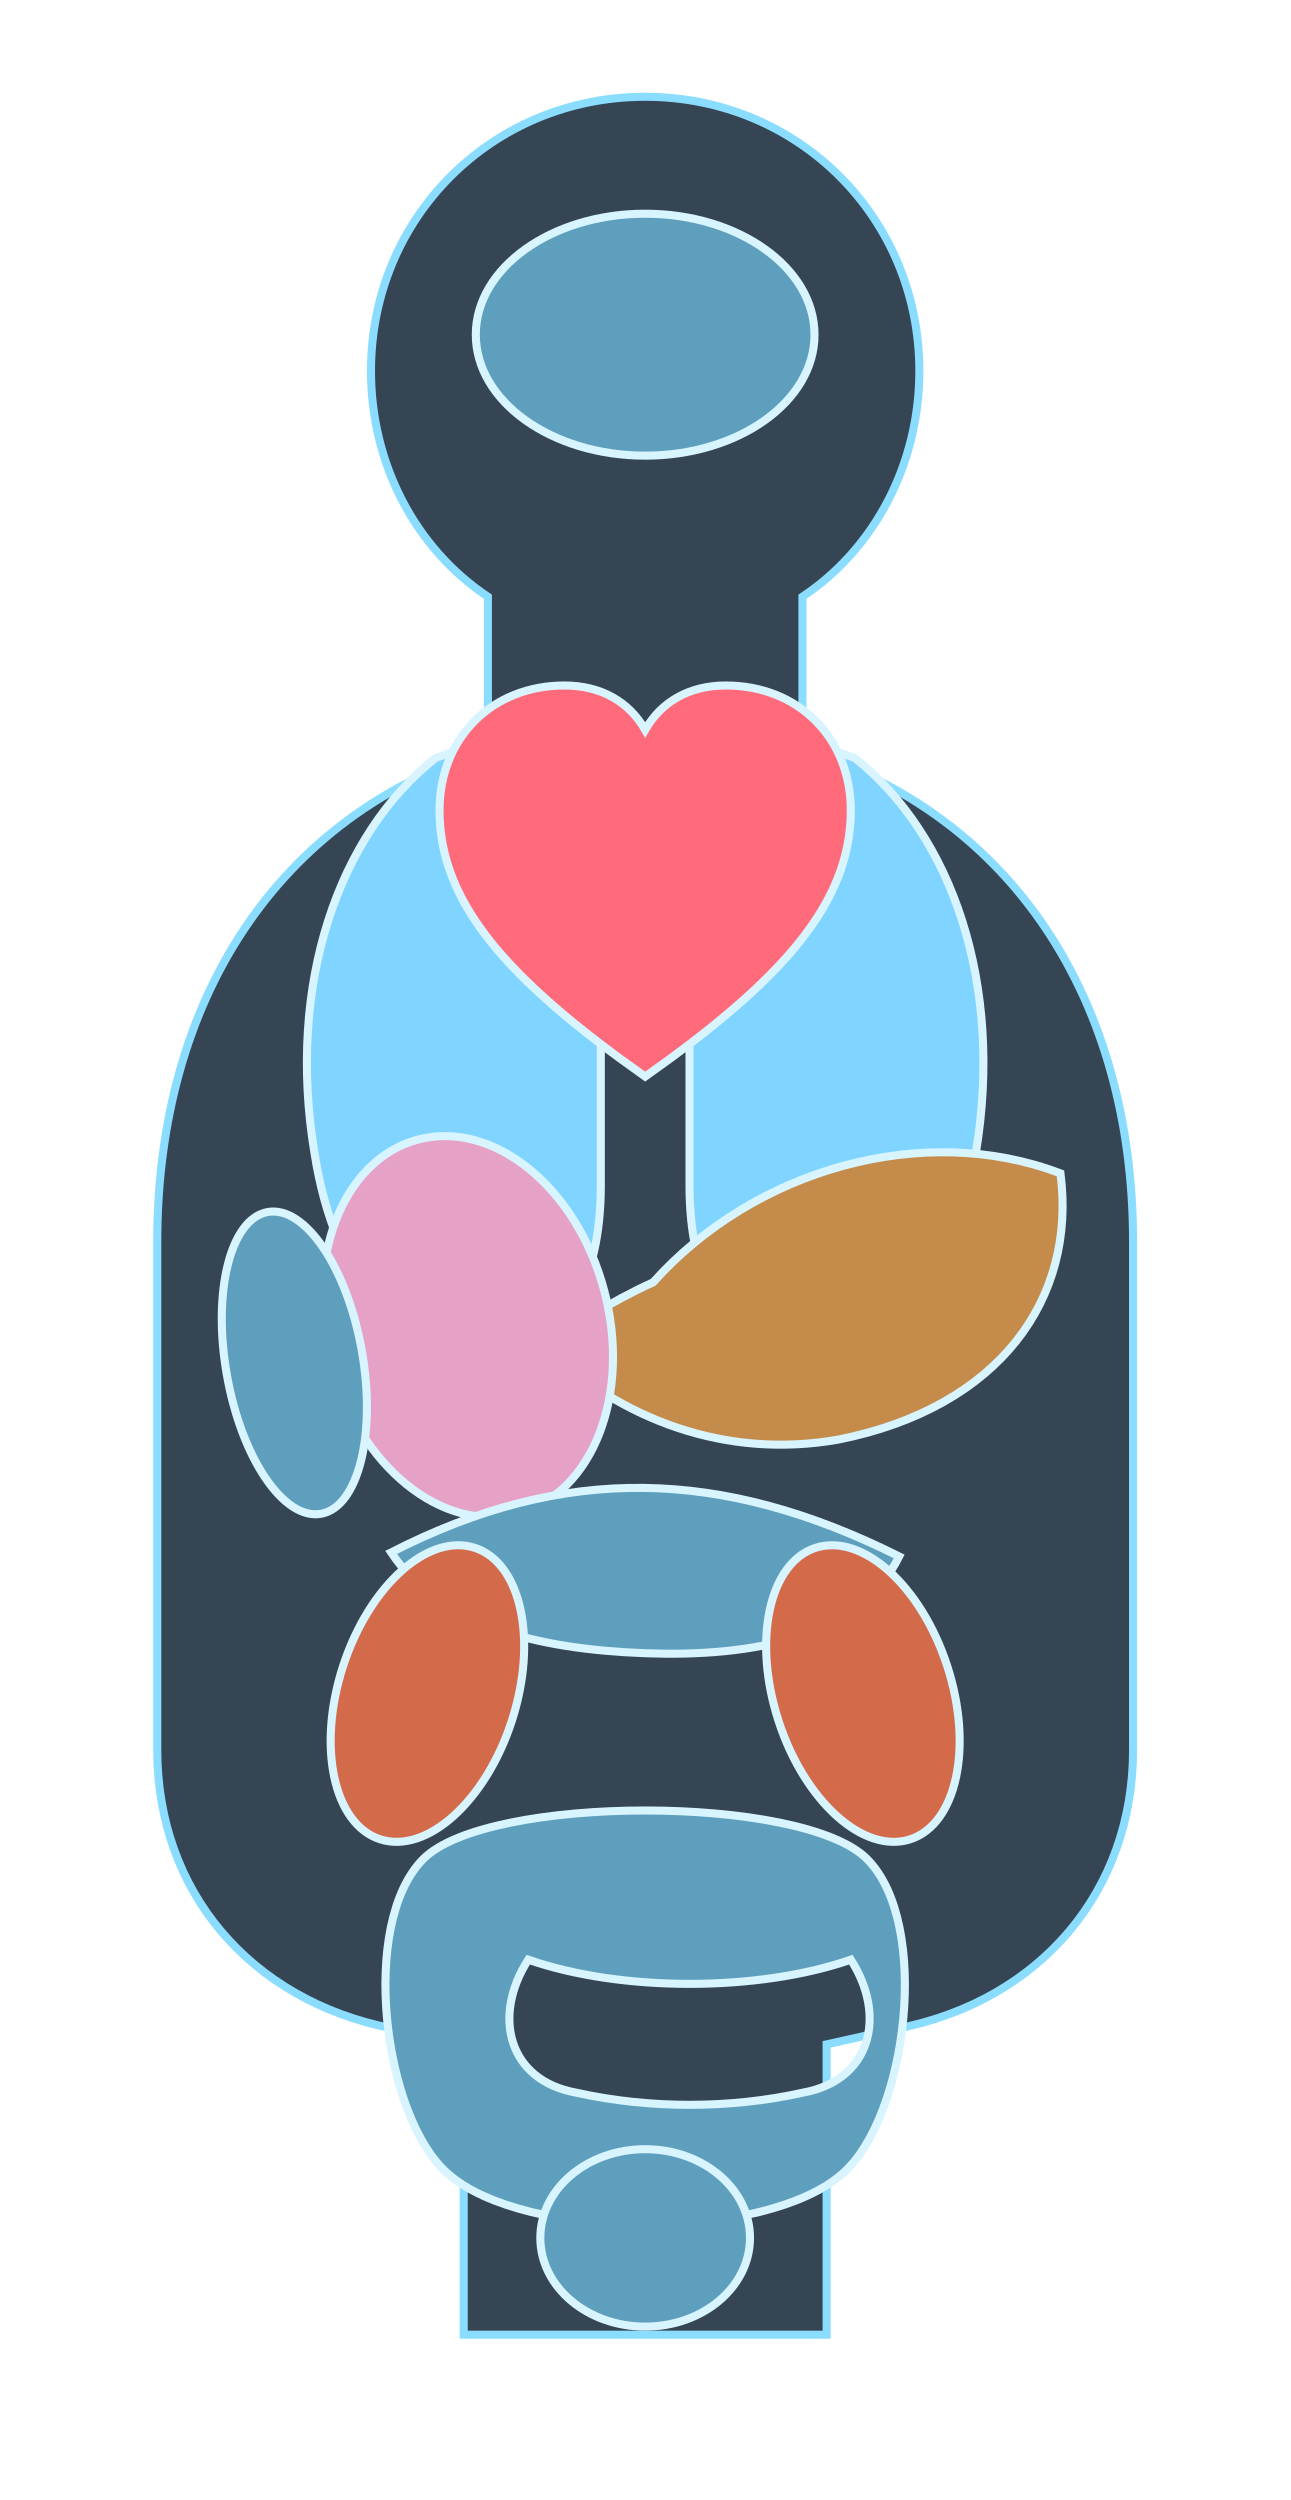
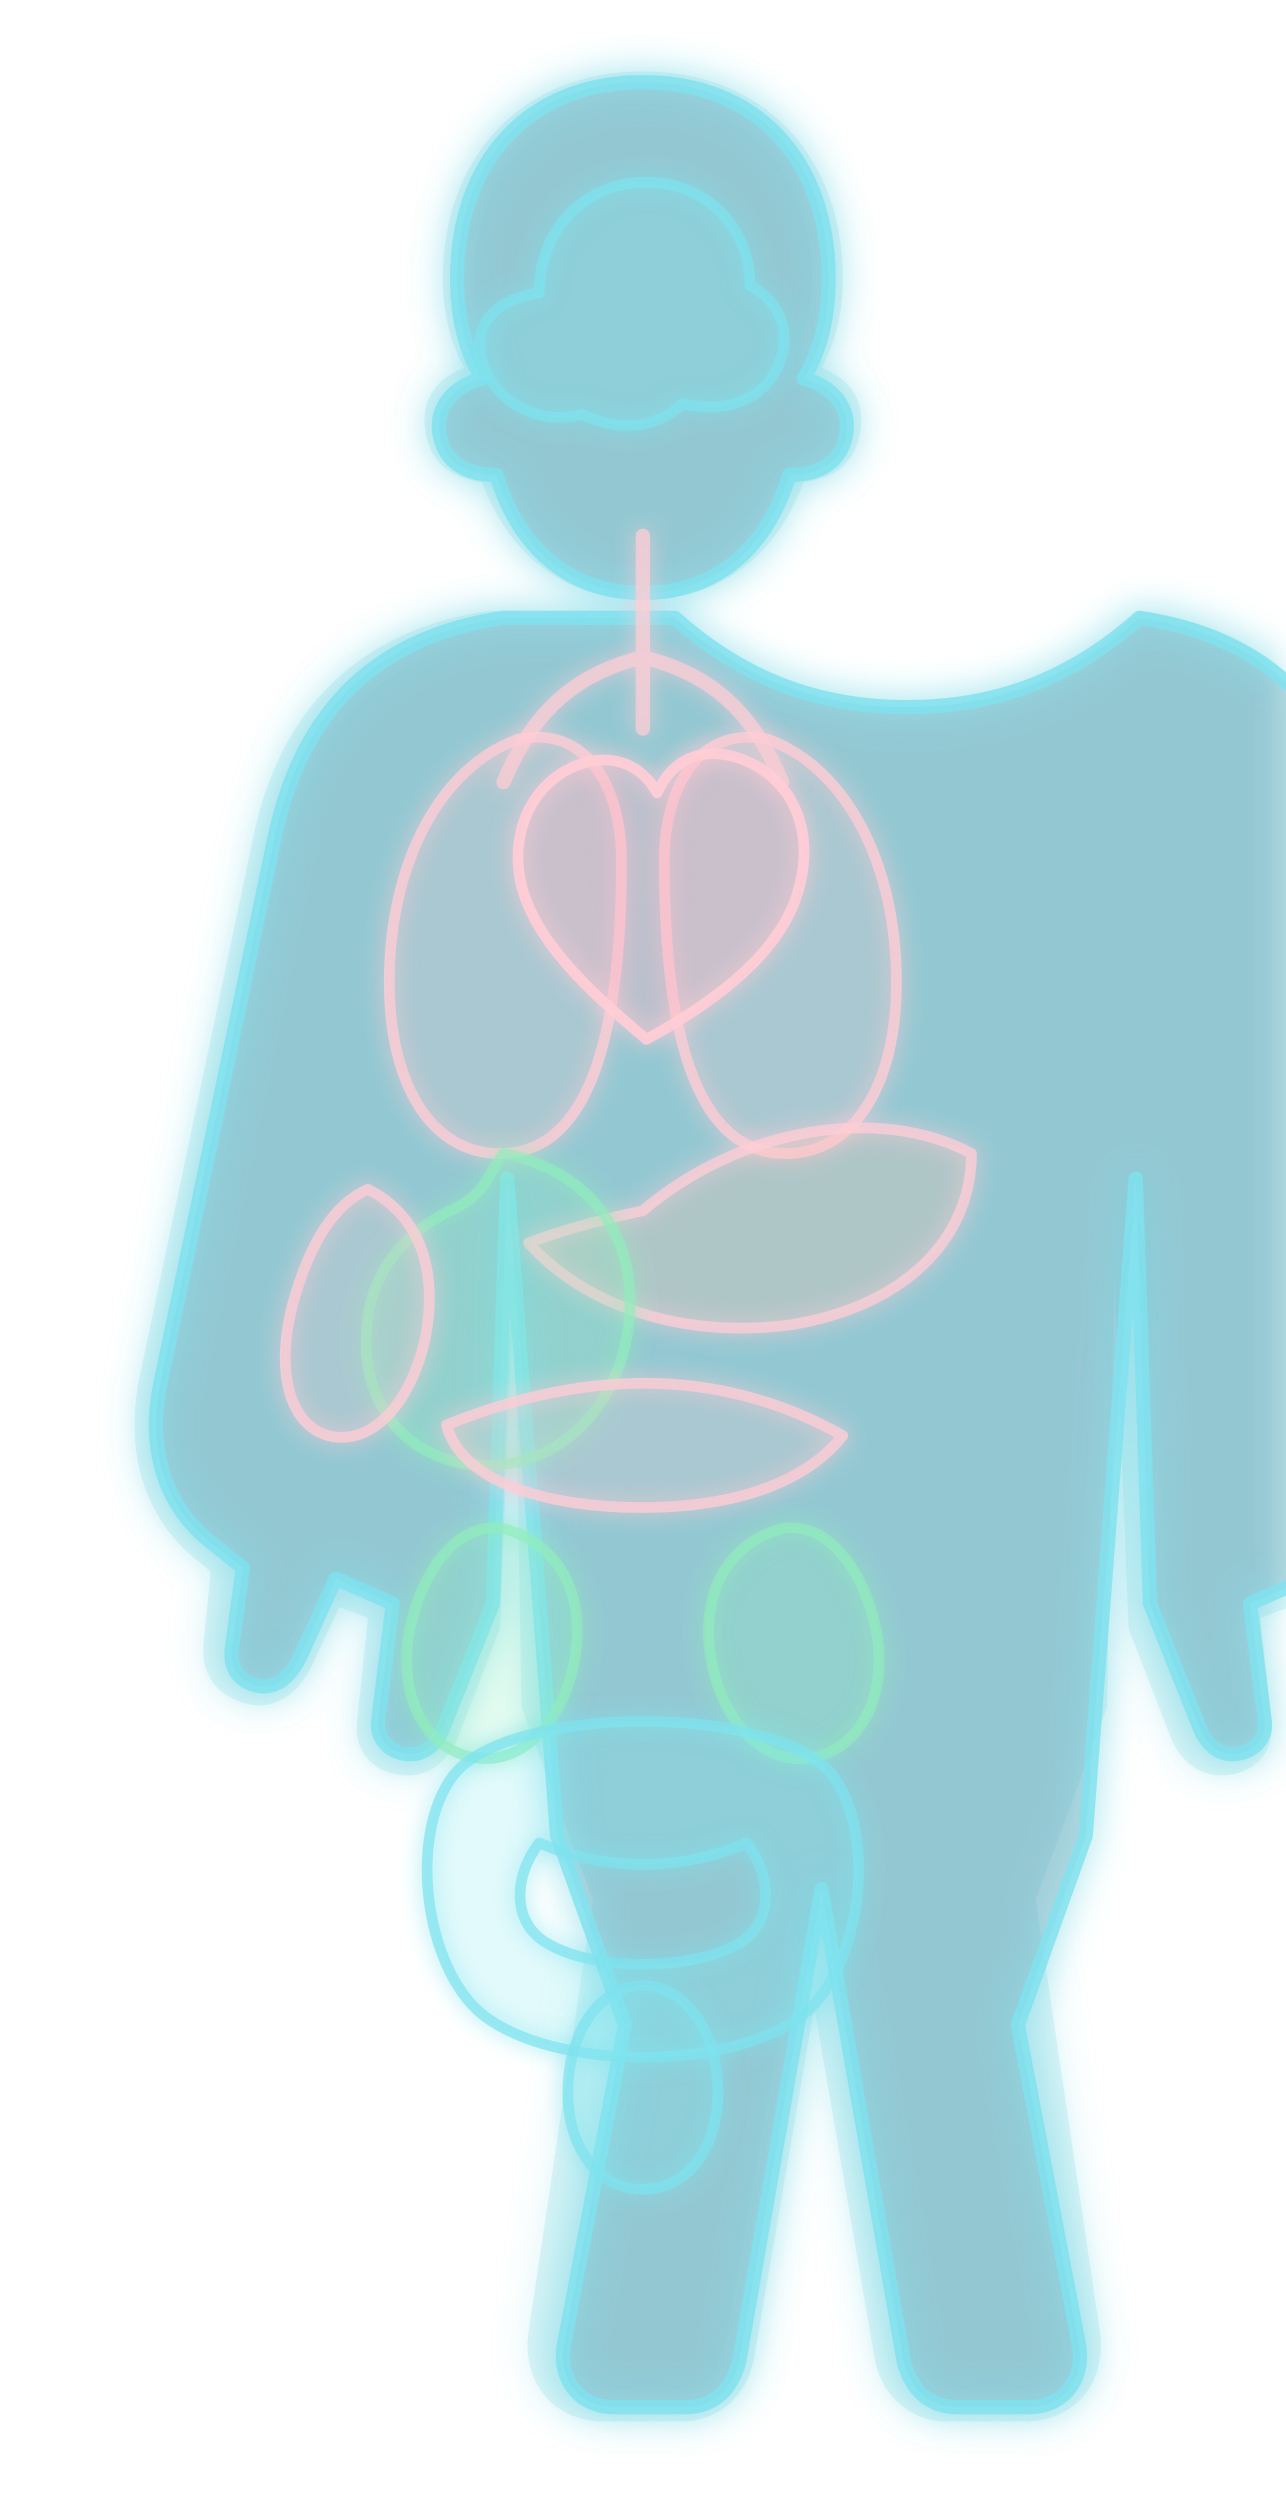
- <svg xmlns="http://www.w3.org/2000/svg" viewBox="0 0 320 620" role="img" aria-label="ICU organ alarm body map placeholder">
+ <svg xmlns="http://www.w3.org/2000/svg" viewBox="0 0 360 700" role="img" aria-label="ICU organ alarm body map placeholder">
+   <defs>
+     <filter id="cyan-glow" x="-30%" y="-30%" width="160%" height="160%">
+       <feGaussianBlur stdDeviation="5" result="blur" />
+       <feMerge>
+         <feMergeNode in="blur" />
+         <feMergeNode in="SourceGraphic" />
+       </feMerge>
+     </filter>
+     <filter id="organ-glow" x="-30%" y="-30%" width="160%" height="160%">
+       <feGaussianBlur stdDeviation="3" result="blur" />
+       <feMerge>
+         <feMergeNode in="blur" />
+         <feMergeNode in="SourceGraphic" />
+       </feMerge>
+     </filter>
+   </defs>
  <style>
-     .outline{fill:#132436;stroke:#77d7ff;stroke-width:2;opacity:.85}
-     .organ{fill:#5e9fbd;stroke:#d7f4ff;stroke-width:2}
-     .heart{fill:#ff6b7a}.lung{fill:#7fd5ff}.liver{fill:#c58b4a}.stomach{fill:#e6a1c6}.kidney{fill:#d36b4b}
+     .body-glow{fill:rgba(92,206,219,.18);filter:url(#cyan-glow)}
+     .outline{fill:rgba(90,159,177,.28);stroke:rgba(126,226,238,.8);stroke-width:4;stroke-linejoin:round;filter:url(#cyan-glow)}
+     .organ{cursor:pointer;fill:rgba(246,195,202,.12);stroke:rgba(255,205,214,.78);stroke-width:3;stroke-linecap:round;stroke-linejoin:round;filter:url(#organ-glow)}
+     .lines{fill:none;stroke:rgba(255,205,214,.72);stroke-width:4;stroke-linecap:round;filter:url(#organ-glow)}
+     .cyan{fill:rgba(124,226,238,.12);stroke:rgba(126,226,238,.72)}
+     .green{fill:rgba(146,238,188,.12);stroke:rgba(146,238,188,.68)}
+     .warm{fill:rgba(255,190,166,.14);stroke:rgba(255,205,214,.76)}
+     .heart{fill:rgba(255,183,197,.2);stroke:rgba(255,205,214,.92)}
  </style>
-   <path class="outline" d="M160 24c-38 0-68 30-68 68 0 23 11 44 29 56v38c-52 16-82 62-82 122v126c0 35 23 62 58 69l18 4v72h90v-72l18-4c35-7 58-34 58-69V308c0-60-30-106-82-122v-38c18-12 29-33 29-56 0-38-30-68-68-68Z" />
-   <ellipse id="svg-brain" class="organ" cx="160" cy="83" rx="42" ry="30" />
-   <path id="svg-l-lung" class="organ lung" d="M108 188c-24 19-37 56-30 98 5 32 22 52 44 50 18-2 27-18 27-42V181c-14 0-28 2-41 7Z" />
-   <path id="svg-r-lung" class="organ lung" d="M212 188c24 19 37 56 30 98-5 32-22 52-44 50-18-2-27-18-27-42V181c14 0 28 2 41 7Z" />
-   <path id="svg-heart" class="organ heart" d="M160 267c-34-24-51-43-51-66 0-18 13-31 31-31 9 0 16 4 20 11 4-7 11-11 20-11 18 0 31 13 31 31 0 23-17 42-51 66Z" />
-   <path id="svg-liver" class="organ liver" d="M162 318c25-28 67-40 101-27 4 31-15 58-55 66-28 5-54-5-73-23 7-5 16-11 27-16Z" />
-   <ellipse id="svg-stomach" class="organ stomach" cx="116" cy="329" rx="35" ry="48" transform="rotate(-15 116 329)" />
-   <ellipse id="svg-spleen" class="organ" cx="73" cy="338" rx="17" ry="38" transform="rotate(-10 73 338)" />
-   <path id="svg-pancreas" class="organ" d="M97 385c43-22 82-21 126 1-10 20-36 25-63 24-27-1-51-7-63-25Z" />
-   <ellipse id="svg-l-kidney" class="organ kidney" cx="106" cy="420" rx="22" ry="38" transform="rotate(18 106 420)" />
-   <ellipse id="svg-r-kidney" class="organ kidney" cx="214" cy="420" rx="22" ry="38" transform="rotate(-18 214 420)" />
-   <path id="svg-intestine" class="organ" d="M105 461c16-16 94-16 110 0 16 16 10 64-6 78-19 17-79 17-98 0-16-14-22-62-6-78Zm26 25c-9 14-5 30 12 33 18 4 38 4 56 0 17-3 21-19 12-33-23 8-57 8-80 0Z" />
-   <ellipse id="svg-bladder" class="organ" cx="160" cy="555" rx="26" ry="22" />
+   <path class="body-glow" d="M180 20c-34 0-56 24-56 58 0 9 2 18 6 25-8 3-12 9-11 17 1 9 7 14 16 15 7 19 22 33 45 33s38-14 45-33c9-1 15-6 16-15 1-8-3-14-11-17 4-7 6-16 6-25 0-34-22-58-56-58Zm-43 151c-34 5-58 25-66 63L39 386c-4 20 1 38 15 50l5 4-2 20c-1 9 4 15 12 17 7 2 14-2 18-10l8-17 8 3-3 29c-1 8 4 14 12 15 7 1 13-3 16-10l12-31 4-100 2 122 20 54-18 121c-2 14 7 25 21 25h22c10 0 18-7 20-17l17-99 17 99c2 10 10 17 20 17h22c14 0 23-11 21-25l-18-121 20-54 2-122 4 100 12 31c3 7 9 11 16 10 8-1 13-7 12-15l-3-29 8-3 8 17c4 8 11 12 18 10 8-2 13-8 12-17l-2-20 5-4c14-12 19-30 15-50l-32-152c-8-38-32-58-66-63-18 18-40 27-66 27s-48-9-66-27Z" />
+   <path class="outline" d="M180 23c-32 0-52 22-52 55 0 10 2 20 7 28-8 2-13 8-12 15 1 8 7 12 16 12 6 20 20 33 41 33s35-13 41-33c9 0 15-4 16-12 1-7-4-13-12-15 5-8 7-18 7-28 0-33-20-55-52-55Zm-39 150c-34 5-56 24-64 61L45 387c-4 18 1 34 13 44l10 8-3 22c-1 6 2 10 7 11 5 1 9-2 12-8l10-22 16 7-4 32c-1 5 2 9 7 10 5 1 9-2 11-7l14-35 4-119 14 184 19 53-17 89c-2 10 4 18 14 18h20c8 0 13-5 15-13l23-132 23 132c2 8 7 13 15 13h20c10 0 16-8 14-18l-17-89 19-53 14-184 4 119 14 35c2 5 6 8 11 7 5-1 8-5 7-10l-4-32 16-7 10 22c3 6 7 9 12 8 5-1 8-5 7-11l-3-22 10-8c12-10 17-26 13-44l-32-153c-8-37-30-56-64-61-19 17-40 25-65 25s-46-8-65-25Z" />
+   <path id="svg-brain" class="organ cyan" d="M151 82c0-18 13-31 30-31 16 0 29 12 29 29 8 4 12 13 8 22-4 10-15 14-27 11-7 7-18 8-28 3-11 3-22-2-27-12-5-11 1-20 15-22Z" />
+   <path class="lines" d="M180 150v54M180 184c-20 5-31 16-39 35M180 184c20 5 31 16 39 35" />
+   <path id="svg-l-lung" class="organ" d="M145 207c-22 8-36 35-36 68 0 29 12 48 31 48 23 0 34-28 34-82 0-21-10-38-29-34Z" />
+   <path id="svg-r-lung" class="organ" d="M215 207c22 8 36 35 36 68 0 29-12 48-31 48-23 0-34-28-34-82 0-21 10-38 29-34Z" />
+   <path id="svg-heart" class="organ heart" d="M181 291c-18-15-31-28-35-43-4-17 5-32 20-35 8-1 14 2 18 9 4-9 12-13 22-10 16 5 23 21 17 39-5 15-20 28-42 40Z" />
+   <path id="svg-liver" class="organ warm" d="M180 339c27-23 66-30 92-16 0 24-19 43-51 48-31 4-58-6-73-23 8-3 18-6 32-9Z" />
+   <path id="svg-stomach" class="organ green" d="M141 323c25 5 38 24 35 48-3 25-22 42-45 39-20-3-31-20-28-41 2-15 12-25 25-31 8-4 9-10 13-15Z" />
+   <path id="svg-spleen" class="organ" d="M103 333c14 7 20 22 16 42-4 18-15 30-27 27-11-3-15-18-10-37 5-18 12-28 21-32Z" />
+   <path id="svg-pancreas" class="organ" d="M125 399c42-17 79-15 111 3-12 15-35 21-62 20-24-1-45-8-49-23Z" />
+   <path id="svg-l-kidney" class="organ green" d="M141 428c15 4 23 18 20 36-3 18-15 31-29 28-14-3-21-19-17-37 4-17 14-29 26-27Z" />
+   <path id="svg-r-kidney" class="organ green" d="M219 428c-15 4-23 18-20 36 3 18 15 31 29 28 14-3 21-19 17-37-4-17-14-29-26-27Z" />
+   <path id="svg-intestine" class="organ cyan" d="M127 497c16-20 90-20 106 0 13 17 8 54-8 67-20 16-70 16-90 0-16-13-21-50-8-67Zm24 19c-7 9-8 22 2 28 13 8 41 8 54 0 10-6 9-19 2-28-18 8-40 8-58 0Z" />
+   <path id="svg-bladder" class="organ cyan" d="M159 586c0-17 9-30 21-30s21 13 21 30c0 16-9 27-21 27s-21-11-21-27Z" />
</svg>
